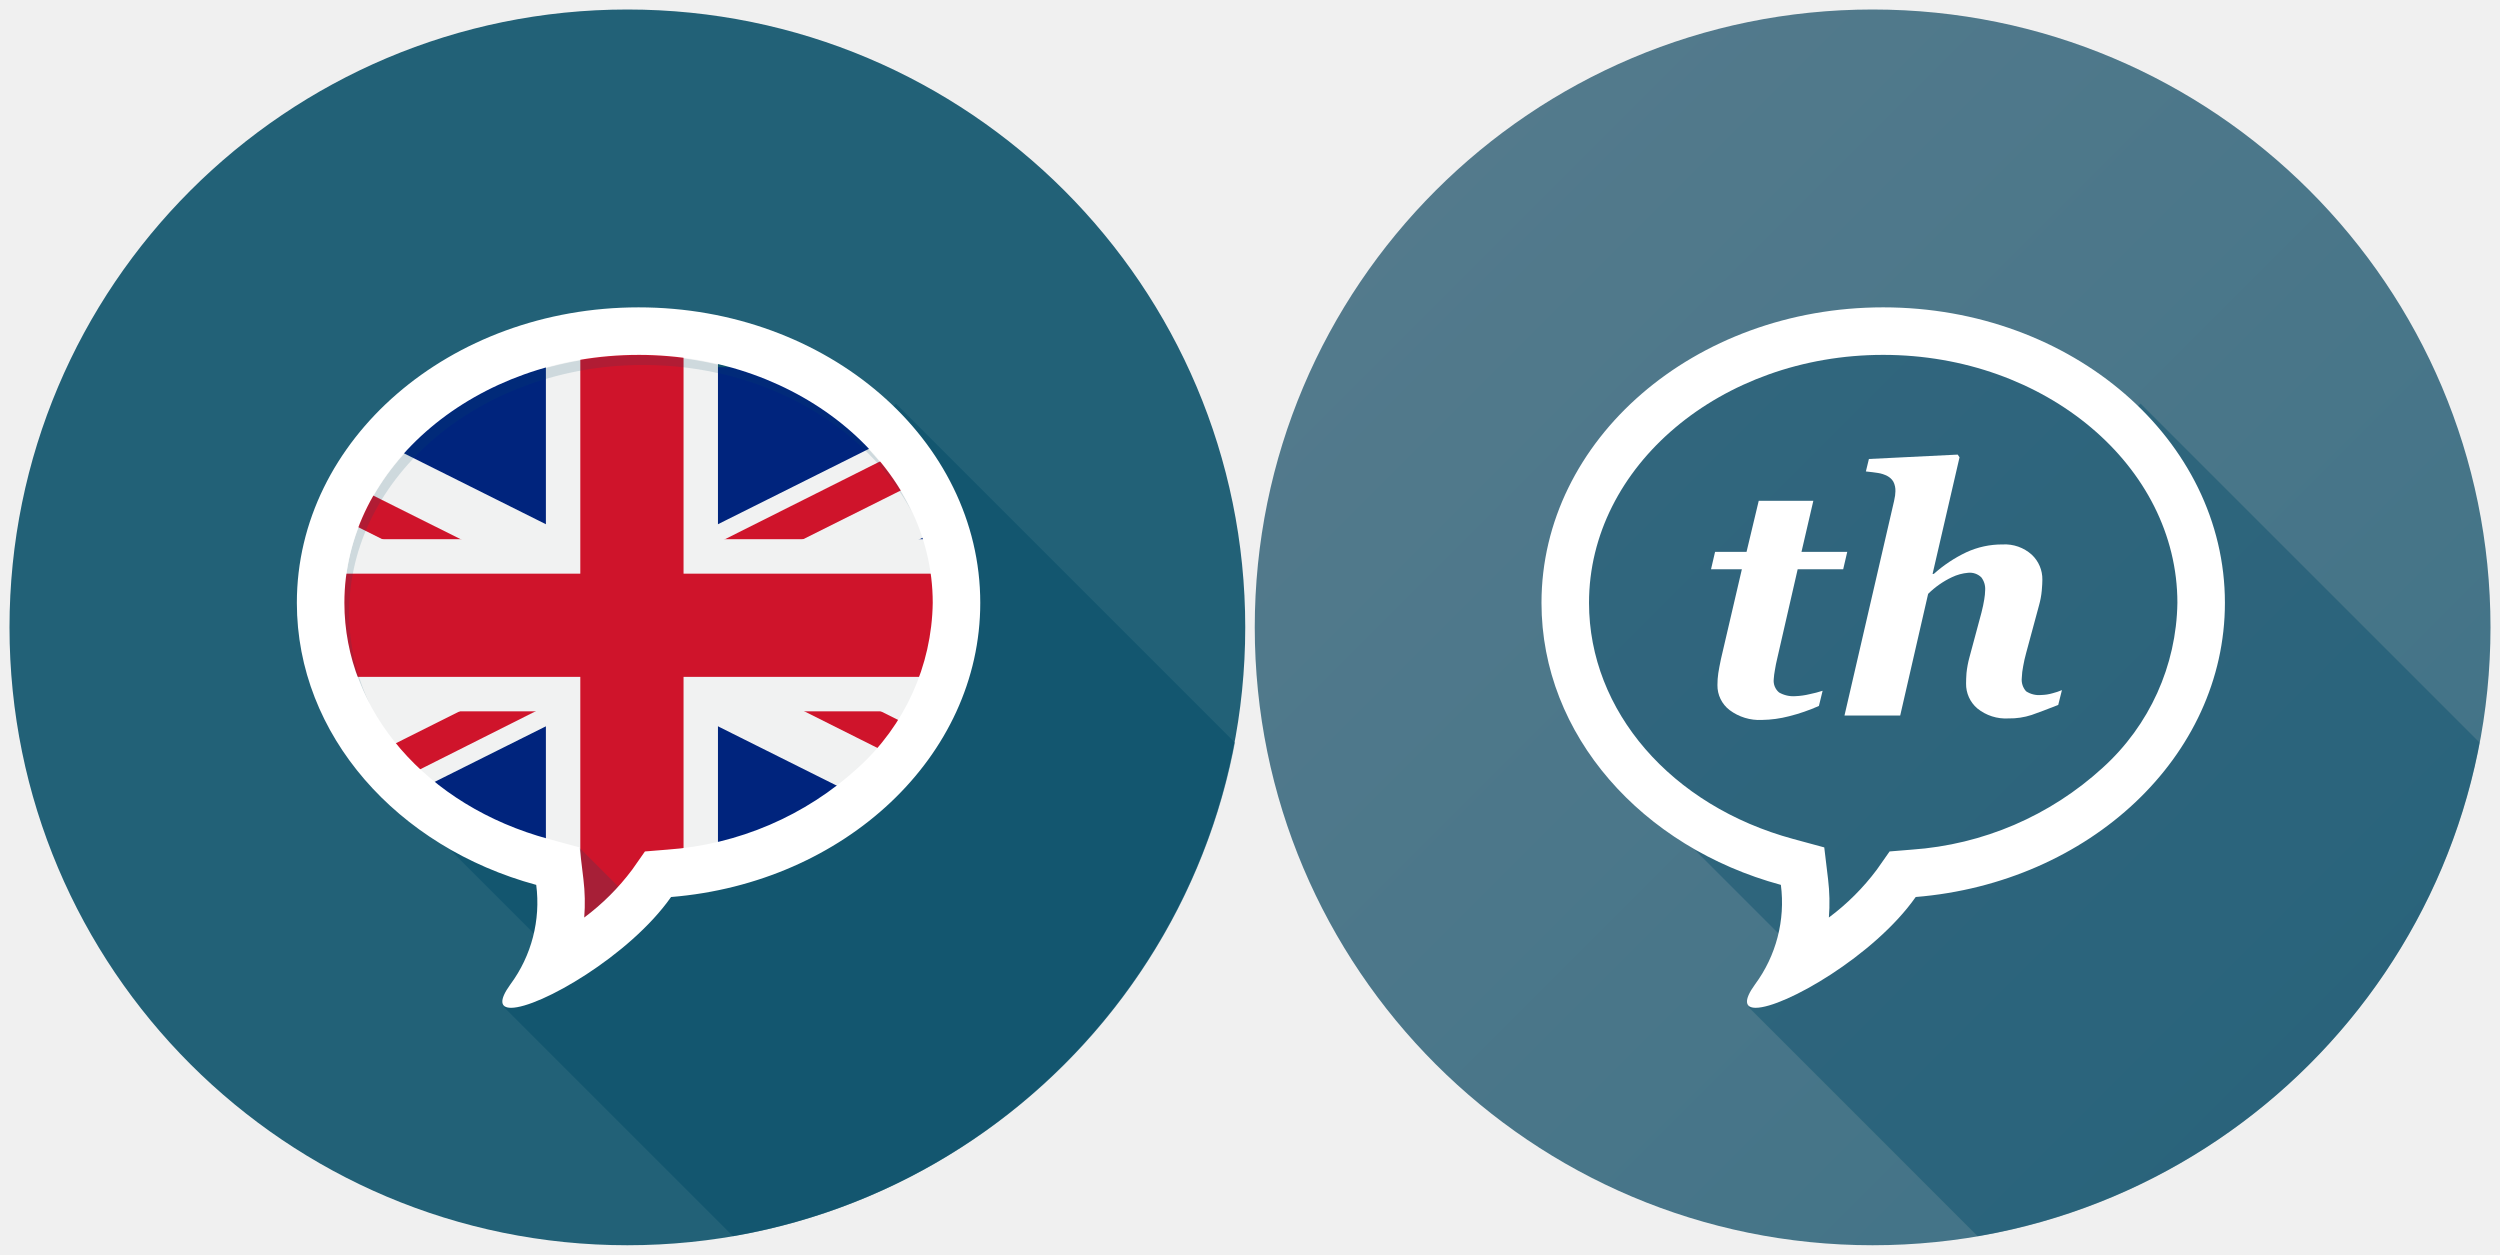
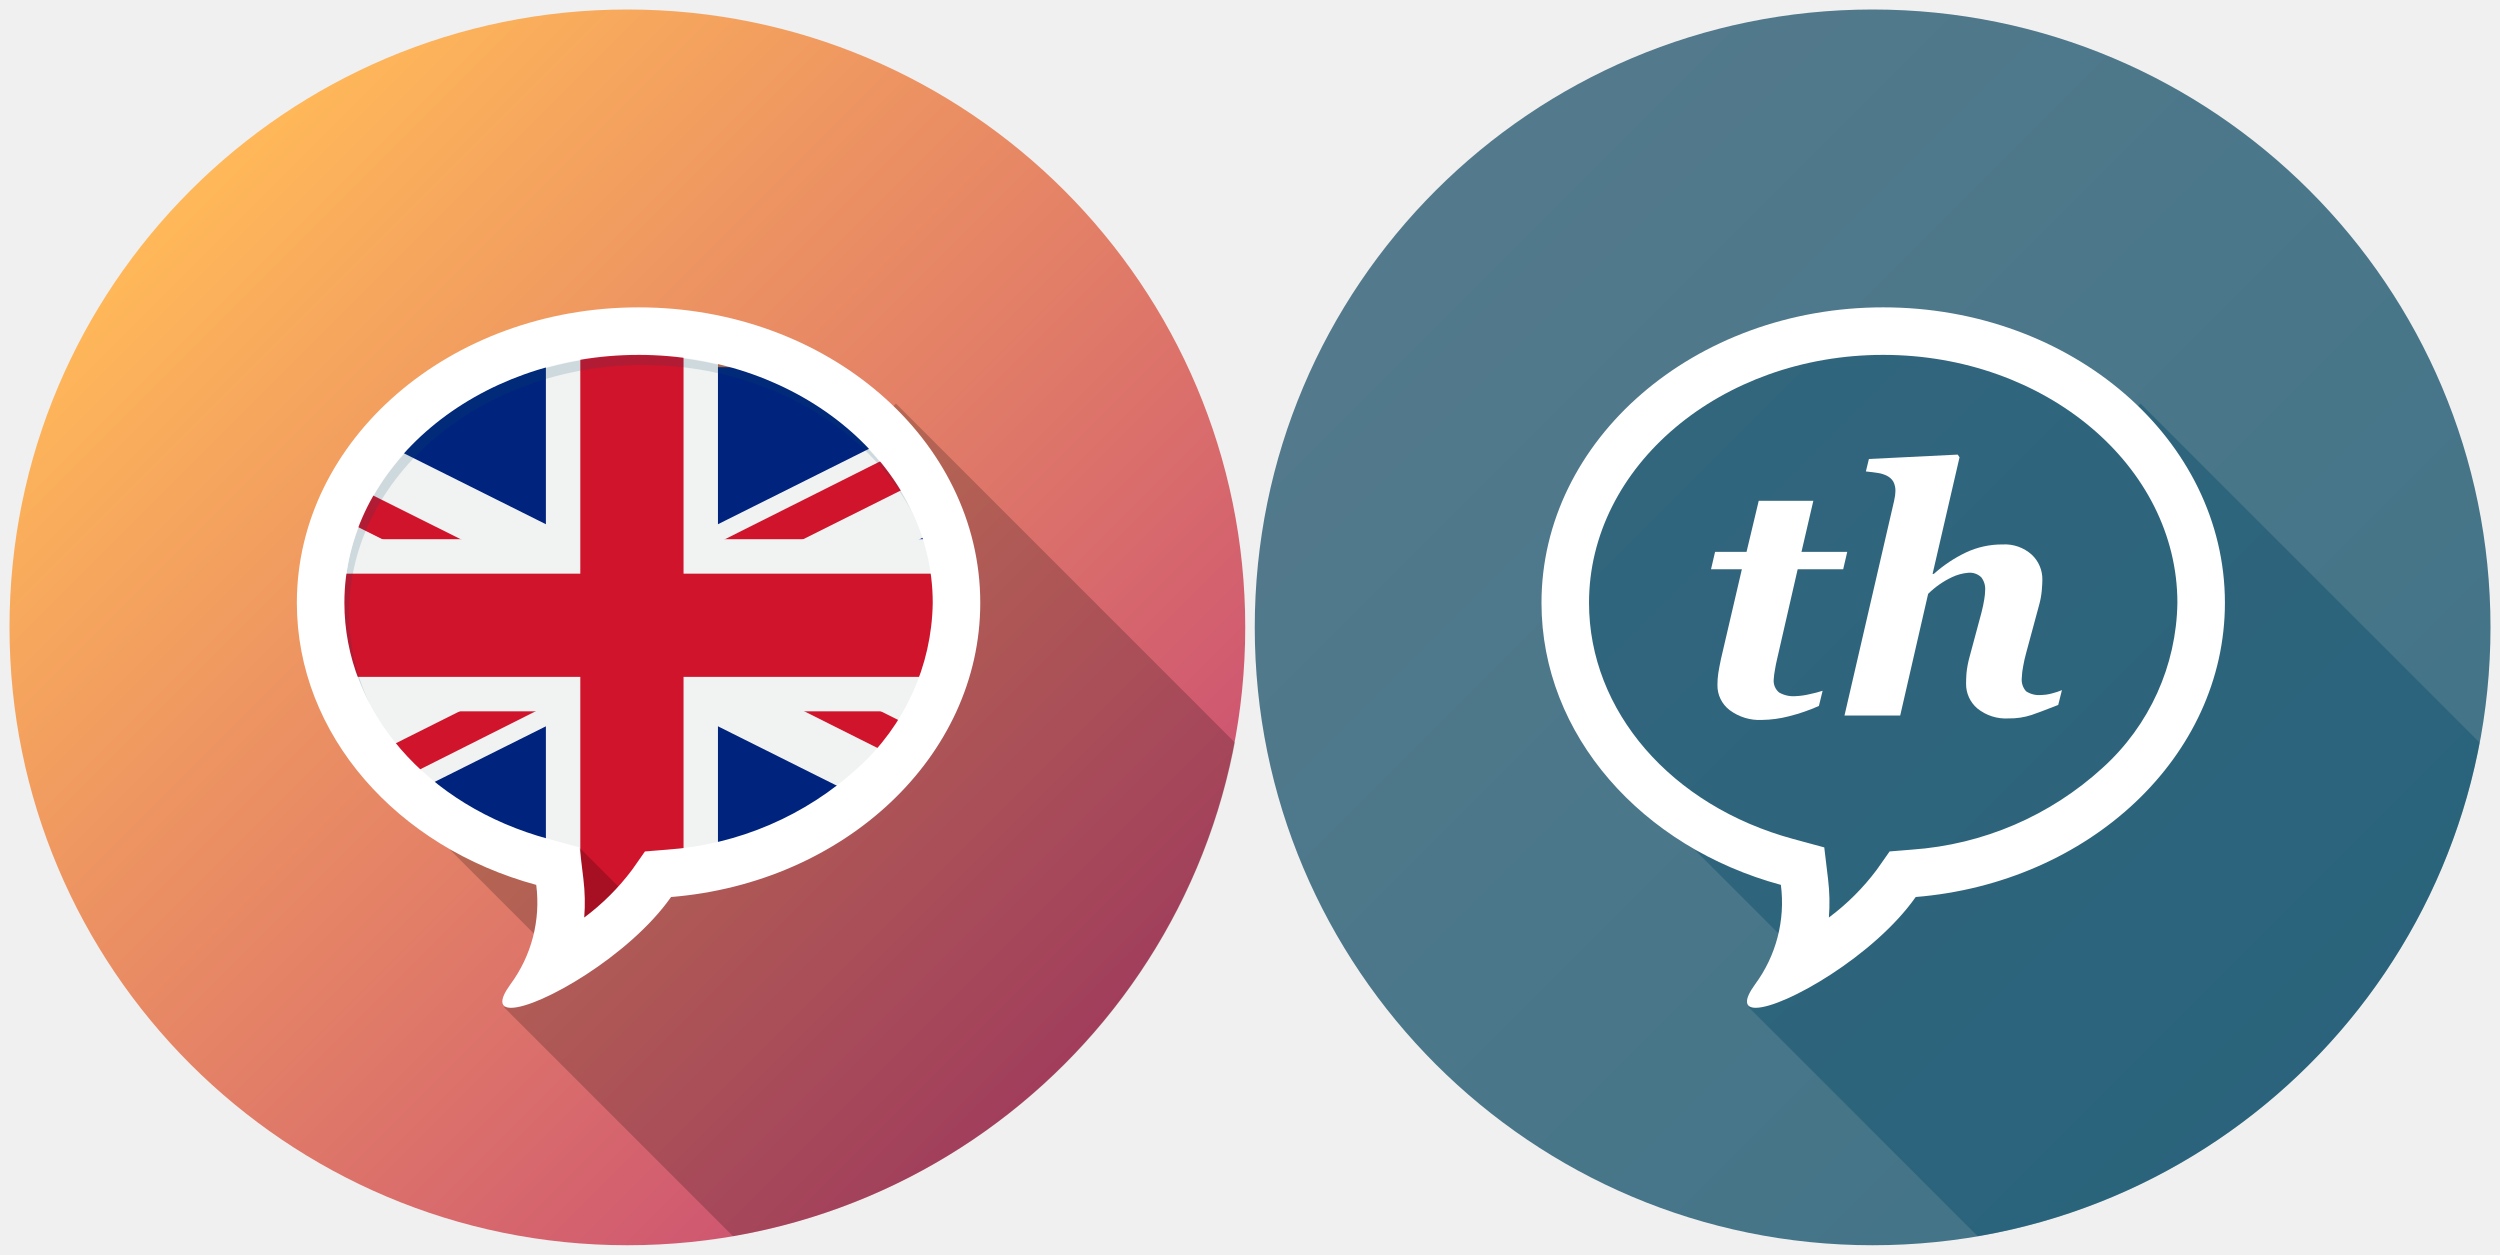
<svg xmlns="http://www.w3.org/2000/svg" width="263" height="132" viewBox="0 0 263 132">
  <defs>
    <linearGradient id="dba728dc-9800-469f-8bc6-7716668ca573" x1="247.126" y1="116.126" x2="150.141" y2="19.141" gradientUnits="userSpaceOnUse">
      <stop offset="0" stop-color="#417387" />
      <stop offset="1" stop-color="#537a8c" />
    </linearGradient>
    <clipPath id="901354ad-2247-4c1d-90a9-22764b637070">
      <path d="M102.236,63.603c0-16.625-15.585-30.103-34.809-30.103S32.617,46.978,32.617,63.603c0,13.485,10.254,24.898,24.385,28.729a14.009,14.009,0,0,1-2.629,10.132c-4.498,6.201,10.615-.698,16.364-8.896C88.408,92.125,102.236,79.263,102.236,63.603Z" fill="none" clip-rule="evenodd" />
    </clipPath>
+     <linearGradient id="a" x1="111.667" x2="20.246" y1="111.667" y2="20.246" gradientUnits="userSpaceOnUse">
+       <stop offset="0" stop-color="#ca4e73" class="stopColor07758e svgShape" />
+       <stop offset="1" stop-color="#ffb859" class="stopColor087f95 svgShape" />
+     </linearGradient>
  </defs>
  <g id="30249e3e-aee5-4816-9251-1e9ec3b842c5" data-name="Layer 2">
    <g id="5f08f5e4-595a-4488-9166-b39ddb5457dc" data-name="Layer 1">
      <circle cx="197" cy="66" r="65" fill="url(#dba728dc-9800-469f-8bc6-7716668ca573)" />
      <path d="M208.044,130.046a65.037,65.037,0,0,0,52.81-51.923L225.187,42.457l-1.884,1.884a36.161,36.161,0,0,0-25.19-9.765c-18.644,0-33.759,13.071-33.759,29.195,0,10.178,6.024,19.138,15.156,24.363l-1.243,1.243L187.18,98.29c1.083,2.725-3.212,7.681-3.212,7.681Z" fill="#044c68" fill-rule="evenodd" opacity="0.4" />
      <path d="M198.114,37.333c17.064,0,30.948,11.703,30.948,26.087a23.866,23.866,0,0,1-7.855,17.344,33.125,33.125,0,0,1-20.081,8.617l-2.34.191-1.348,1.922a24.765,24.765,0,0,1-5.04,5.029,20.301,20.301,0,0,0-.085-4.028l-.401-3.349-3.256-.883c-12.854-3.485-21.491-13.468-21.491-24.843,0-14.385,13.883-26.087,30.947-26.087m0-5c-19.853,0-35.947,13.918-35.947,31.087,0,13.926,10.589,25.712,25.183,29.669a14.467,14.467,0,0,1-2.715,10.463c-1.251,1.725-1.033,2.468.07,2.468,2.991,0,12.491-5.47,16.829-11.655,18.249-1.49,32.529-14.773,32.529-30.945,0-17.169-16.094-31.087-35.947-31.087Z" fill="#fff" />
      <path d="M185.357,75.738A5.235,5.235,0,0,1,181.952,74.7a3.249,3.249,0,0,1-1.277-2.633,8.265,8.265,0,0,1,.088-1.241q.088-.585.284-1.508l2.198-9.434h-3.245l.425-1.827h3.311l1.283-5.373h5.744l-1.247,5.373H194.33l-.426,1.827h-4.788l-2.162,9.434q-.125.497-.24,1.206a7.506,7.506,0,0,0-.116.922,1.592,1.592,0,0,0,.559,1.401,3.011,3.011,0,0,0,1.711.39,7.517,7.517,0,0,0,1.515-.213,12.215,12.215,0,0,0,1.356-.355l-.39,1.596a19.061,19.061,0,0,1-3.13,1.082A11.975,11.975,0,0,1,185.357,75.738Z" fill="#fff" />
      <path d="M216.915,72.599l-.39,1.561q-1.755.692-2.8,1.055a7.392,7.392,0,0,1-2.428.363,4.758,4.758,0,0,1-3.288-1.055,3.37,3.37,0,0,1-1.178-2.616q0-.496.044-1.1a10.222,10.222,0,0,1,.308-1.649l1.268-4.717q.194-.762.291-1.374a6.611,6.611,0,0,0,.098-1.002,1.99,1.99,0,0,0-.407-1.33,1.729,1.729,0,0,0-1.381-.479,4.888,4.888,0,0,0-1.717.47,9.068,9.068,0,0,0-2.495,1.747L199.9,75.277h-5.861l5.218-22.575q.071-.301.106-.568a3.503,3.503,0,0,0,.035-.443,2.044,2.044,0,0,0-.213-1.011,1.581,1.581,0,0,0-.639-.603,3.071,3.071,0,0,0-.977-.32q-.551-.088-1.279-.16l.319-1.312,9.339-.461.195.284L203.306,60.38h.124a14.328,14.328,0,0,1,3.425-2.279,8.935,8.935,0,0,1,3.815-.825,4.223,4.223,0,0,1,3.078,1.082,3.531,3.531,0,0,1,1.109,2.625q0,.408-.062,1.144a8.622,8.622,0,0,1-.293,1.569L213.155,68.68a14.408,14.408,0,0,0-.32,1.419,7.511,7.511,0,0,0-.142,1.206,1.813,1.813,0,0,0,.452,1.419,2.463,2.463,0,0,0,1.588.39,4.589,4.589,0,0,0,1.206-.186A6.653,6.653,0,0,0,216.915,72.599Z" fill="#fff" />
      <rect width="263" height="132" fill="none" />
-       <circle cx="66" cy="66" r="65" fill="#226177" />
-       <path d="M77.107,130.046a65.037,65.037,0,0,0,52.81-51.923L94.25,42.457l-1.884,1.884a36.161,36.161,0,0,0-25.19-9.765c-18.644,0-33.759,13.071-33.759,29.195,0,10.178,6.024,19.138,15.156,24.363L47.33,89.377,56.242,98.29c1.083,2.725-3.212,7.681-3.212,7.681Z" fill="#044c68" fill-rule="evenodd" opacity="0.5" style="isolation:isolate" />
+       <circle cx="66" cy="66" r="65" fill="url(#a)" />
+       <path d="M77.107,130.046a65.037,65.037,0,0,0,52.81-51.923L94.25,42.457l-1.884,1.884a36.161,36.161,0,0,0-25.19-9.765c-18.644,0-33.759,13.071-33.759,29.195,0,10.178,6.024,19.138,15.156,24.363L47.33,89.377,56.242,98.29c1.083,2.725-3.212,7.681-3.212,7.681Z" fill="#000" fill-rule="evenodd" opacity="0.2" style="isolation:isolate" />
      <g clip-path="url(#901354ad-2247-4c1d-90a9-22764b637070)">
        <g id="289e505b-675a-4ac4-87b3-01d31d87561a" data-name="g3047">
          <path id="cb61a895-6736-42eb-a751-d67f6ac1134e" data-name="path3025" d="M12.175,38.626V92.93H120.783V38.626Z" fill="#00247d" />
          <path id="b6456327-095d-4873-a38e-33b704b0008c" data-name="path3016" d="M12.175,38.626v6.081L54.317,65.778,12.175,86.849V92.93H24.348L66.479,71.887,108.61,92.93h12.173V86.849L78.641,65.778l42.142-21.071V38.626H108.61L66.479,59.669,24.348,38.626H12.175Z" fill="#f1f2f2" />
          <path id="fcf9c2c3-9d20-40b2-8c9c-f3e43162d323" data-name="path3043" d="M12.171,42.721,62.389,67.794,12.171,92.959h8.108l50.176-25.228,50.331,25.228V88.874L70.455,63.74l50.331-25.144h-8.374L62.389,63.684,12.171,38.596Z" fill="#cf142b" />
          <path id="a1ab16ca-7897-42b3-b8c5-3ca98d310a2f" data-name="path3012" d="M57.428,36.833V56.727H12.175V74.829H57.428V96.24H75.529V74.829h45.253V56.727H75.529V36.833Z" fill="#f1f2f2" />
          <path id="1d455c8e-9a83-437a-9621-30c85142d478" data-name="path3014" d="M61.048,37.01V60.347H12.175V71.208H61.048v25.637H71.909V71.208h48.874V60.347H71.909V37.01Z" fill="#cf142b" />
        </g>
      </g>
-       <polygon points="60.96 89.188 67.147 95.375 62.147 98.438 57.397 98.813 60.96 89.188" fill="#044c68" opacity="0.2" />
+       <polygon points="60.96 89.188 67.147 95.375 62.147 98.438 57.397 98.813 60.96 89.188" fill="#000" opacity="0.2" />
      <g opacity="0.15">
        <path d="M36.729,64.483c0-14.385,13.883-26.088,30.947-26.088,12.587,0,23.435,6.371,28.266,15.485-4.548-9.645-15.723-16.485-28.766-16.485-17.064,0-30.947,11.703-30.947,26.088A22.671,22.671,0,0,0,38.915,74.11,22.569,22.569,0,0,1,36.729,64.483Z" fill="#044c68" />
      </g>
      <path d="M67.176,37.333c17.064,0,30.948,11.703,30.948,26.087A23.866,23.866,0,0,1,90.269,80.765,33.125,33.125,0,0,1,70.188,89.382l-2.34.191-1.347,1.922a24.76,24.76,0,0,1-5.04,5.029,20.305,20.305,0,0,0-.085-4.028l-.401-3.349L57.72,88.264C44.866,84.779,36.229,74.795,36.229,63.421c0-14.385,13.883-26.087,30.947-26.087m0-5c-19.853,0-35.947,13.918-35.947,31.087,0,13.926,10.589,25.712,25.182,29.669a14.466,14.466,0,0,1-2.715,10.463c-1.251,1.725-1.033,2.468.07,2.468,2.991,0,12.491-5.47,16.829-11.655,18.249-1.49,32.529-14.773,32.529-30.945,0-17.169-16.094-31.087-35.947-31.087Z" fill="#fff" />
    </g>
  </g>
</svg>
